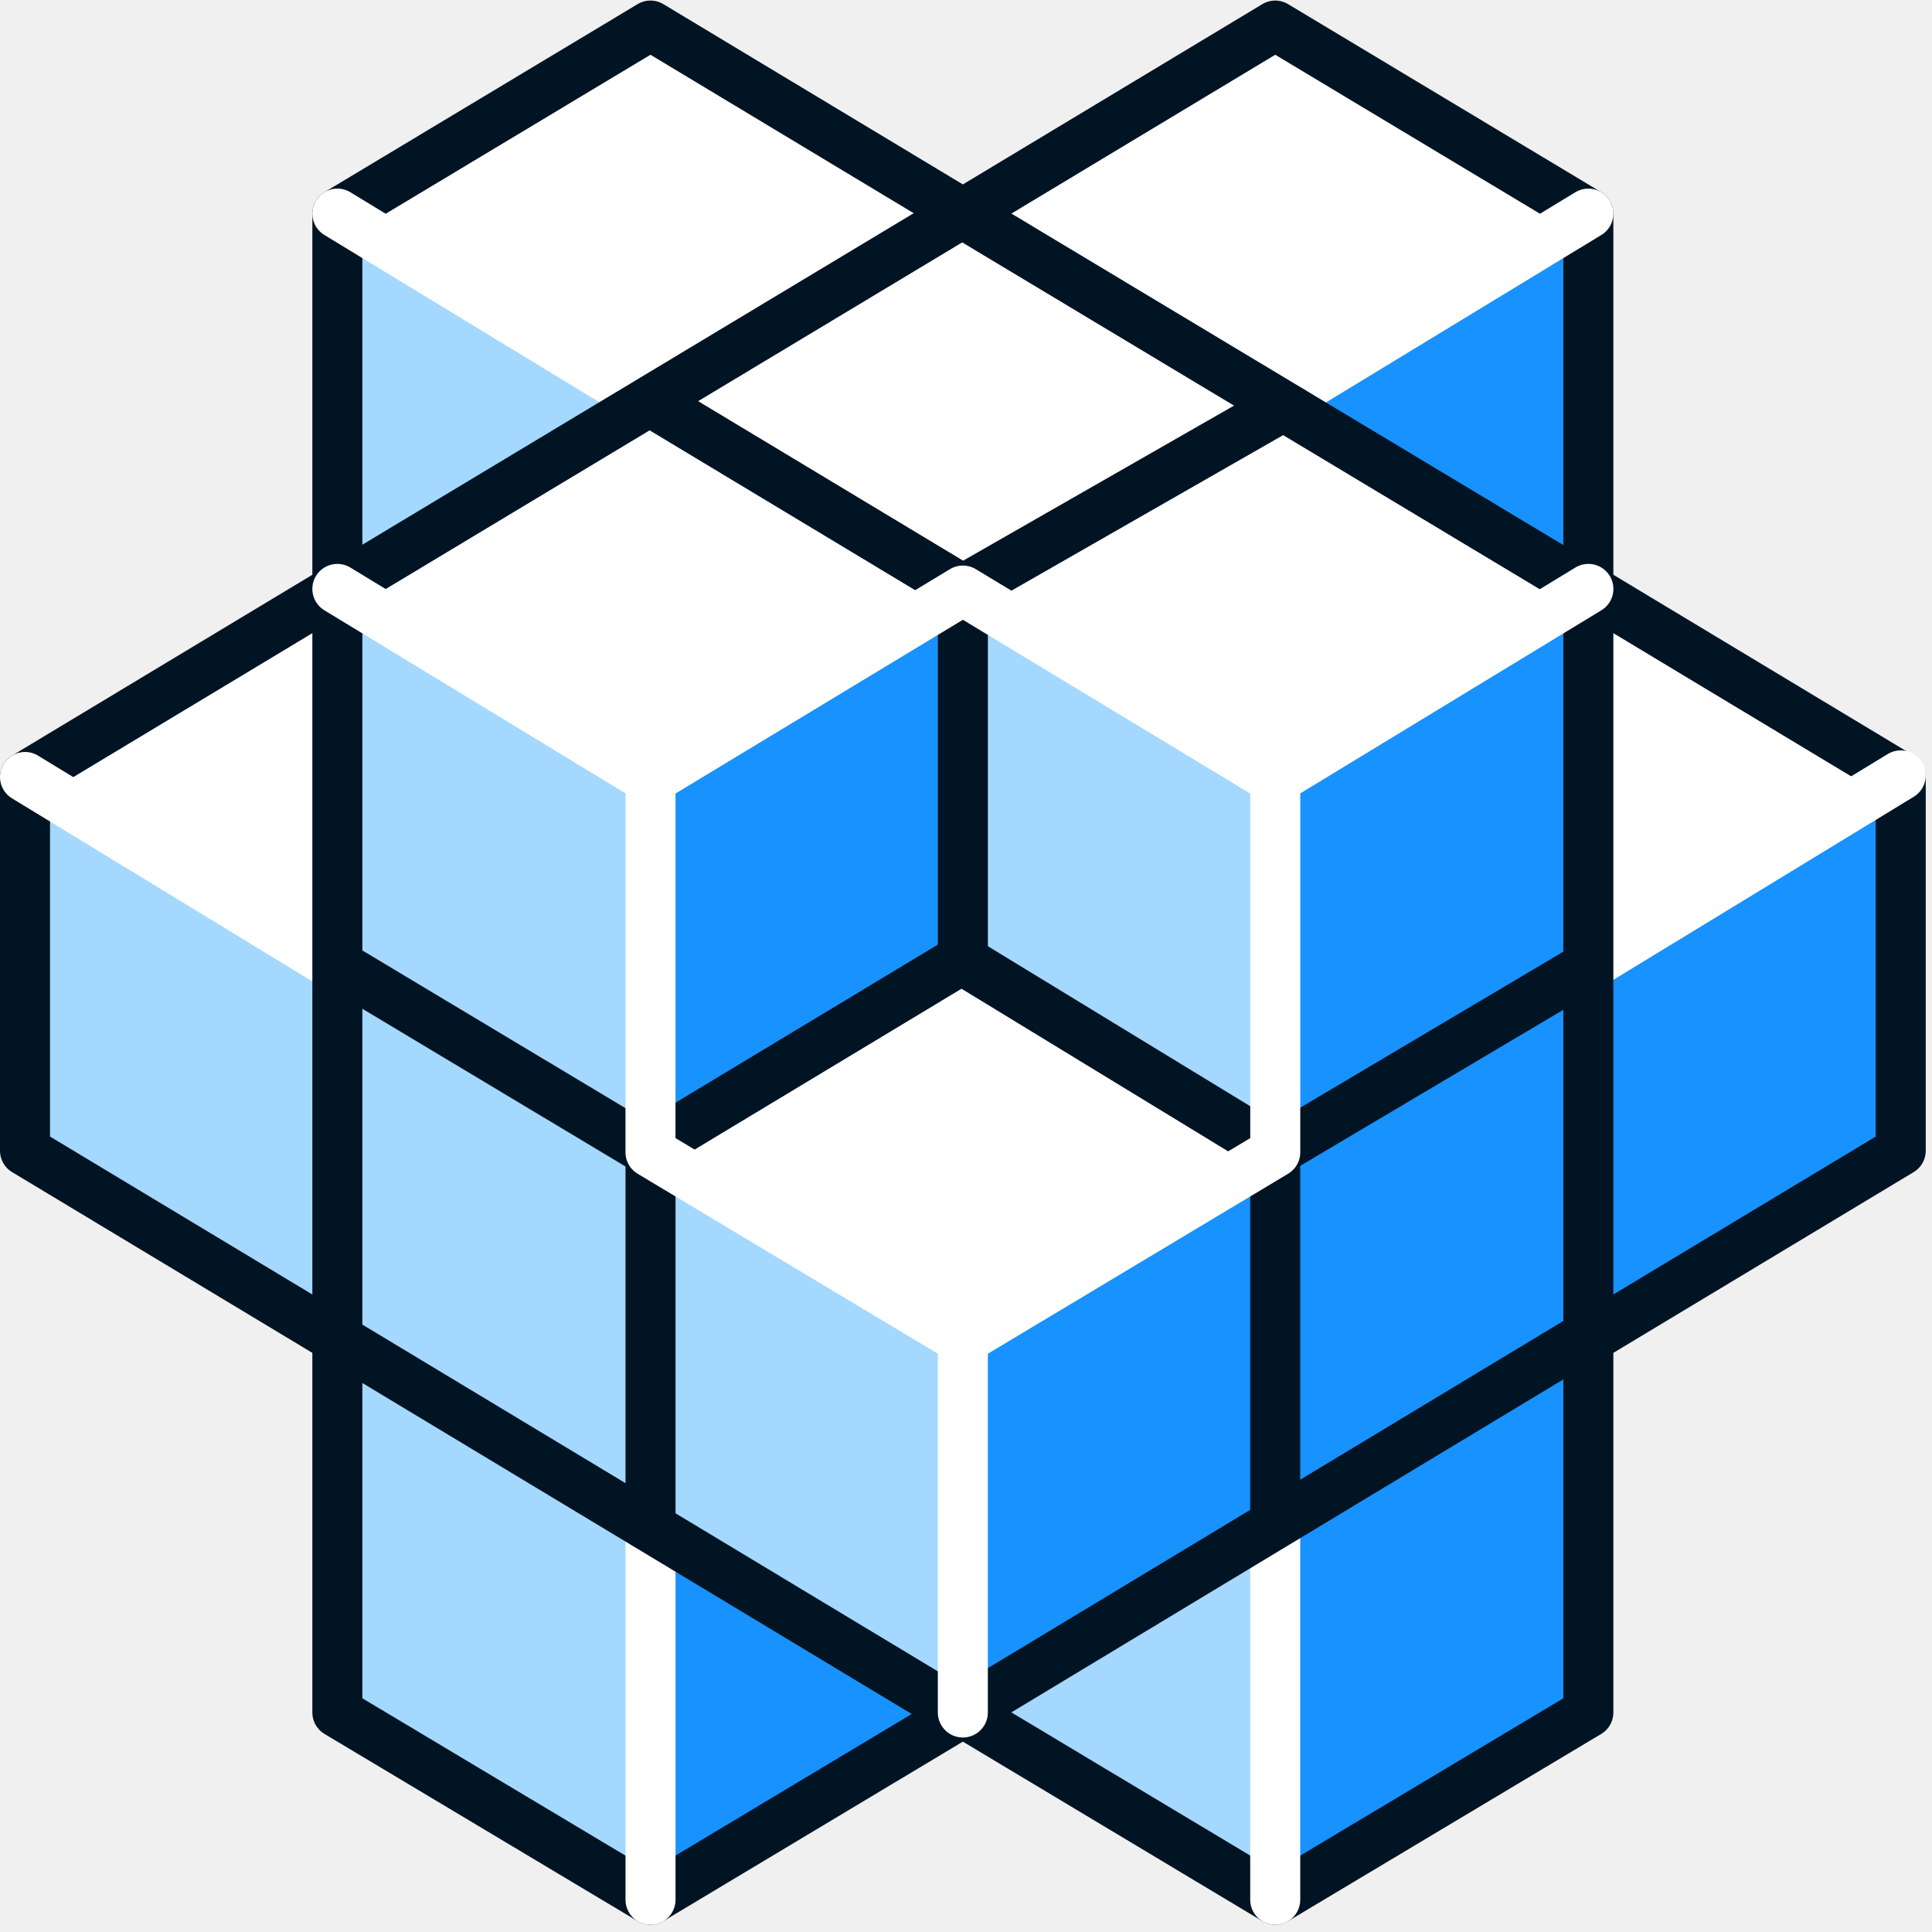
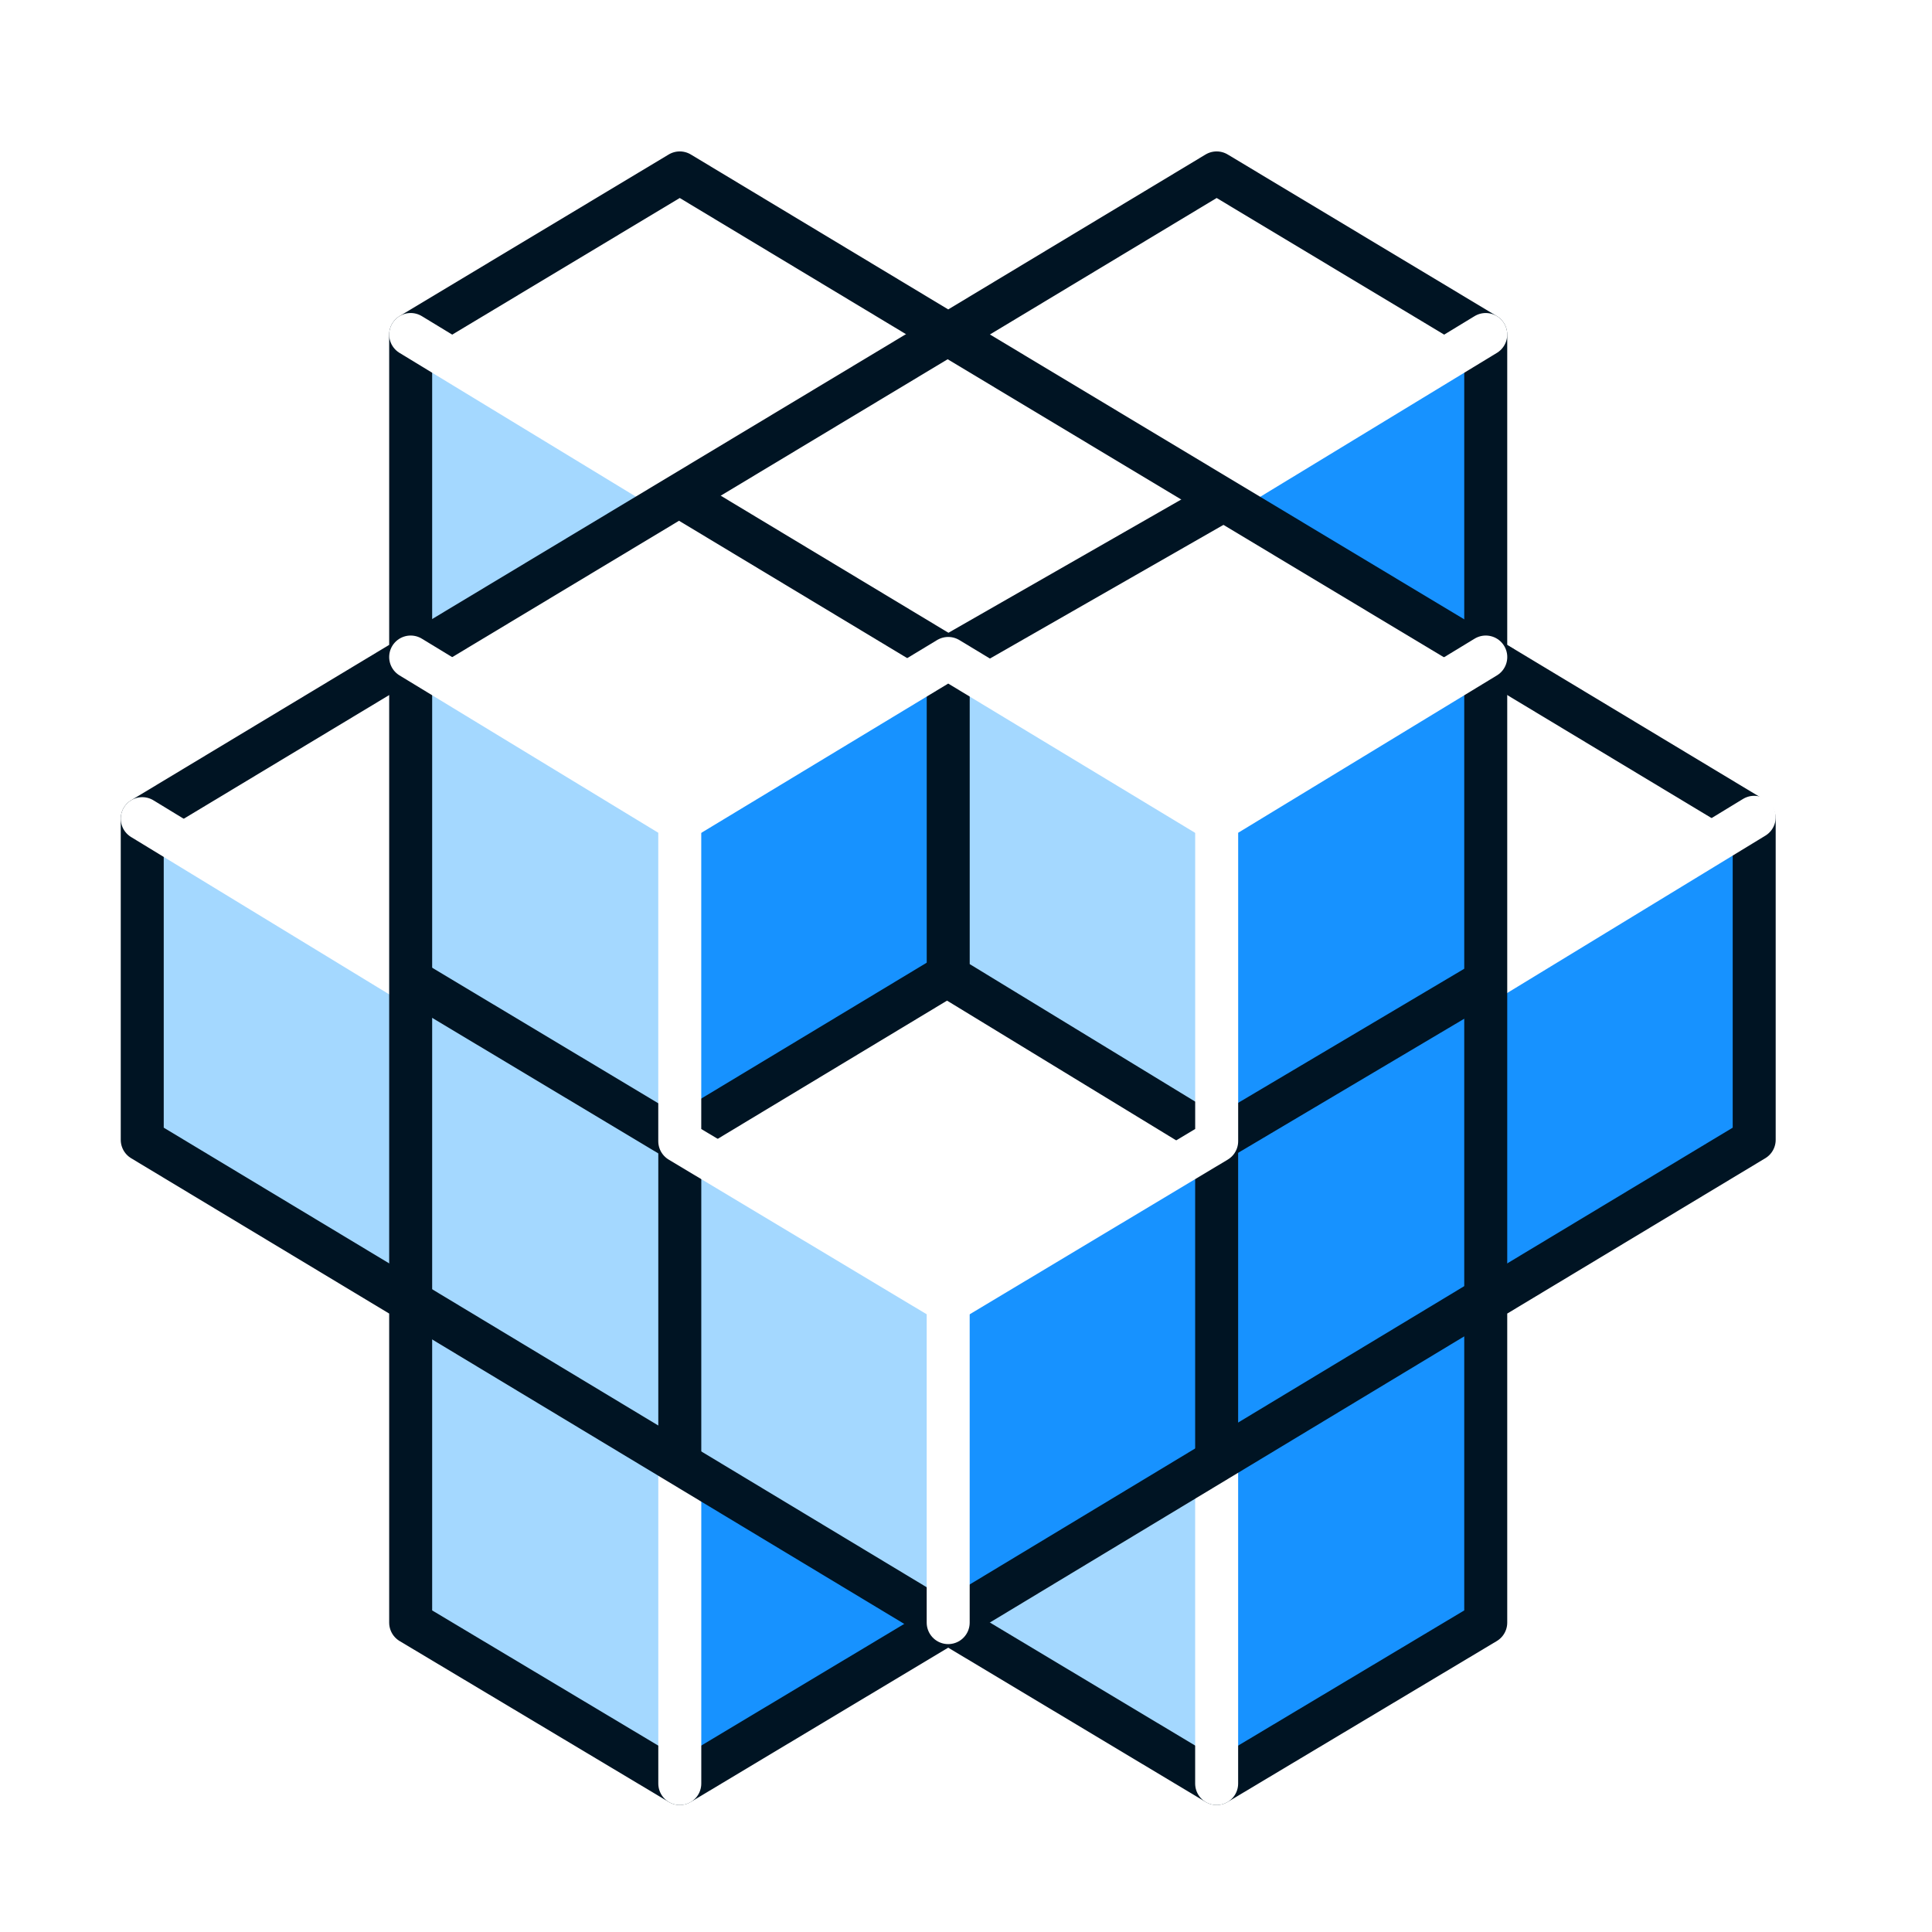
- <svg xmlns="http://www.w3.org/2000/svg" width="55" height="55" viewBox="0 0 55 55" fill="none">
-   <g clip-path="url(#clip0_3874_9033)">
-     <path d="M45.217 16.765L36.303 22.119L45.217 27.494L54.11 22.119L45.217 16.765Z" fill="white" />
-     <path d="M9.604 16.765L0.712 22.119L9.604 27.494L18.518 22.119L9.604 16.765Z" fill="white" />
-     <path d="M18.519 43.487V54.126L27.411 48.773V38.133L18.519 43.487Z" fill="#1792FF" />
-     <path d="M18.518 22.183V32.822L9.604 27.469V16.83L18.518 22.183Z" fill="#A4D8FF" />
-     <path d="M18.518 32.827V43.444L9.604 38.113V27.474L18.518 32.827Z" fill="#A4D8FF" />
-     <path d="M9.604 27.472V38.111L0.712 32.758V22.119L9.604 27.472Z" fill="#A4D8FF" />
-     <path d="M27.411 38.134V48.773L18.519 43.442V32.803L27.411 38.134Z" fill="#A4D8FF" />
-     <path d="M36.304 22.141V32.781L27.411 27.427V16.788L36.304 22.141Z" fill="#A4D8FF" />
-     <path d="M18.518 11.435V22.074L9.604 16.721V6.081L18.518 11.435Z" fill="#A4D8FF" />
-     <path d="M36.304 43.442V54.081L27.411 48.75V38.111L36.304 43.442Z" fill="#A4D8FF" />
-     <path d="M18.518 43.442V54.081L9.604 48.75V38.111L18.518 43.442Z" fill="#A4D8FF" />
-     <path d="M36.303 22.141V32.781L45.217 27.427V16.788L36.303 22.141Z" fill="#1792FF" />
-     <path d="M36.303 11.435V22.074L45.217 16.721V6.081L36.303 11.435Z" fill="#1792FF" />
-     <path d="M18.519 22.141V32.781L27.411 27.427V16.788L18.519 22.141Z" fill="#1792FF" />
-     <path d="M36.303 32.781V43.42L45.217 38.066V27.427L36.303 32.781Z" fill="#1792FF" />
-     <path d="M45.217 27.472V38.111L54.11 32.758V22.119L45.217 27.472Z" fill="#1792FF" />
-     <path d="M27.411 38.111V48.751L36.304 43.42V32.78L27.411 38.111Z" fill="#1792FF" />
-     <path d="M36.303 43.42V54.059L45.217 48.706V38.066L36.303 43.42Z" fill="#1792FF" />
-     <path d="M18.518 11.459L9.604 16.812L18.518 22.188L27.41 16.812L18.518 11.459Z" fill="white" />
-     <path d="M27.411 6.081L18.519 11.457L27.411 16.81L36.303 11.457L27.411 6.081Z" fill="white" />
-     <path d="M27.411 27.427L18.519 32.781L27.411 38.134L36.303 32.781L27.411 27.427Z" fill="white" />
-     <path d="M36.304 0.728L27.411 6.081L36.304 11.457L45.218 6.081L36.304 0.728Z" fill="white" />
-     <path d="M18.518 0.728L9.604 6.081L18.518 11.457L27.41 6.081L18.518 0.728Z" fill="white" />
-     <path d="M36.304 11.39L27.411 16.765L36.304 22.119L45.218 16.765L36.304 11.39Z" fill="white" />
-     <path d="M9.604 6.081V16.765L0.712 22.119V32.758L9.604 38.111V48.751L18.518 54.081L27.411 48.751L36.303 54.081L45.217 48.751V38.111L54.11 32.758V22.119L45.217 16.765V6.081L36.303 0.728L27.411 6.081L18.518 0.728L9.604 6.081Z" stroke="#001423" stroke-width="1.424" stroke-miterlimit="10" stroke-linejoin="round" />
-     <path d="M0.712 22.119L9.604 27.539" stroke="white" stroke-width="1.424" stroke-miterlimit="10" stroke-linecap="round" stroke-linejoin="round" />
-     <path d="M18.519 43.487V54.082" stroke="white" stroke-width="1.424" stroke-miterlimit="10" stroke-linecap="round" stroke-linejoin="round" />
-     <path d="M18.519 32.827V43.489" stroke="#001423" stroke-width="1.424" stroke-miterlimit="10" stroke-linejoin="round" />
-     <path d="M9.604 16.765V38.111" stroke="#001423" stroke-width="1.424" stroke-miterlimit="10" stroke-linejoin="round" />
-     <path d="M36.303 43.442V32.78" stroke="#001423" stroke-width="1.424" stroke-miterlimit="10" stroke-linejoin="round" />
-     <path d="M36.303 54.082V43.442" stroke="white" stroke-width="1.424" stroke-miterlimit="10" stroke-linecap="round" stroke-linejoin="round" />
-     <path d="M54.11 22.074L45.217 27.494" stroke="white" stroke-width="1.424" stroke-miterlimit="10" stroke-linecap="round" stroke-linejoin="round" />
-     <path d="M45.217 6.081L36.303 11.502" stroke="white" stroke-width="1.424" stroke-miterlimit="10" stroke-linecap="round" stroke-linejoin="round" />
-     <path d="M9.604 6.081L18.518 11.502" stroke="white" stroke-width="1.424" stroke-miterlimit="10" stroke-linecap="round" stroke-linejoin="round" />
-     <path d="M45.217 38.356V17.033" stroke="#001423" stroke-width="1.424" stroke-miterlimit="10" stroke-linejoin="round" />
-     <path d="M9.626 27.474L18.518 32.804" stroke="#001423" stroke-width="1.424" stroke-miterlimit="10" stroke-linejoin="round" />
-     <path d="M9.604 38.111L27.41 48.84" stroke="#001423" stroke-width="1.424" stroke-miterlimit="10" stroke-linejoin="round" />
-     <path d="M45.045 38.111L27.26 48.84" stroke="#001423" stroke-width="1.424" stroke-miterlimit="10" stroke-linejoin="round" />
-     <path d="M45.217 27.497L36.303 32.783" stroke="#001423" stroke-width="1.424" stroke-miterlimit="10" stroke-linejoin="round" />
-     <path d="M36.605 11.523L27.411 16.786" stroke="#001423" stroke-width="1.424" stroke-miterlimit="10" stroke-linejoin="round" />
-     <path d="M27.411 6.081L45.799 17.124" stroke="#001423" stroke-width="1.424" stroke-miterlimit="10" stroke-linejoin="round" />
-     <path d="M36.153 32.668L27.411 27.337V16.788L18.519 11.435" stroke="#001423" stroke-width="1.424" stroke-miterlimit="10" stroke-linejoin="round" />
-     <path d="M27.41 6.059L9.604 16.765" stroke="#001423" stroke-width="1.424" stroke-miterlimit="10" stroke-linejoin="round" />
-     <path d="M27.41 27.293L18.453 32.691" stroke="#001423" stroke-width="1.424" stroke-miterlimit="10" stroke-linejoin="round" />
-     <path d="M9.604 16.765L18.518 22.186V32.803L27.41 38.134V48.751" stroke="white" stroke-width="1.424" stroke-miterlimit="10" stroke-linecap="round" stroke-linejoin="round" />
-     <path d="M45.218 16.765L36.304 22.186V32.803L27.411 38.134" stroke="white" stroke-width="1.424" stroke-miterlimit="10" stroke-linecap="round" stroke-linejoin="round" />
-     <path d="M18.519 22.188L27.411 16.812L36.303 22.188" stroke="white" stroke-width="1.424" stroke-miterlimit="10" stroke-linecap="round" stroke-linejoin="round" />
+ <svg xmlns="http://www.w3.org/2000/svg" width="64" height="64" viewBox="0 0 64 64" fill="none">
+   <rect width="64" height="64" fill="white" />
+   <g clip-path="url(#clip0_3874_8991)">
+     <path d="M49.217 21.765L40.303 27.119L49.217 32.494L58.11 27.119L49.217 21.765Z" fill="white" />
+     <path d="M13.604 21.765L4.712 27.119L13.604 32.494L22.518 27.119L13.604 21.765Z" fill="white" />
+     <path d="M22.519 48.487V59.126L31.411 53.773V43.133L22.519 48.487Z" fill="#1792FF" />
+     <path d="M22.518 27.183V37.822L13.604 32.469V21.83L22.518 27.183Z" fill="#A4D8FF" />
+     <path d="M22.518 37.827V48.444L13.604 43.113V32.474L22.518 37.827Z" fill="#A4D8FF" />
+     <path d="M13.604 32.472V43.111L4.712 37.758V27.119L13.604 32.472Z" fill="#A4D8FF" />
+     <path d="M31.411 43.134V53.773L22.519 48.442V37.803L31.411 43.134Z" fill="#A4D8FF" />
+     <path d="M40.304 27.141V37.781L31.411 32.427V21.788L40.304 27.141Z" fill="#A4D8FF" />
+     <path d="M22.518 16.435V27.074L13.604 21.721V11.081L22.518 16.435Z" fill="#A4D8FF" />
+     <path d="M40.304 48.442V59.081L31.411 53.75V43.111L40.304 48.442Z" fill="#A4D8FF" />
+     <path d="M22.518 48.442V59.081L13.604 53.75V43.111L22.518 48.442Z" fill="#A4D8FF" />
+     <path d="M40.303 27.141V37.781L49.217 32.427V21.788L40.303 27.141Z" fill="#1792FF" />
+     <path d="M40.303 16.435V27.074L49.217 21.721V11.081L40.303 16.435Z" fill="#1792FF" />
+     <path d="M22.519 27.141V37.781L31.411 32.427V21.788L22.519 27.141Z" fill="#1792FF" />
+     <path d="M40.303 37.781V48.42L49.217 43.066V32.427L40.303 37.781Z" fill="#1792FF" />
+     <path d="M49.217 32.472V43.111L58.11 37.758V27.119L49.217 32.472Z" fill="#1792FF" />
+     <path d="M31.411 43.111V53.751L40.304 48.42V37.78L31.411 43.111Z" fill="#1792FF" />
+     <path d="M40.303 48.42V59.059L49.217 53.706V43.066L40.303 48.42Z" fill="#1792FF" />
+     <path d="M22.518 16.459L13.604 21.812L22.518 27.188L31.41 21.812L22.518 16.459Z" fill="white" />
+     <path d="M31.411 11.081L22.519 16.457L31.411 21.81L40.303 16.457L31.411 11.081Z" fill="white" />
+     <path d="M31.411 32.427L22.519 37.781L31.411 43.134L40.303 37.781L31.411 32.427Z" fill="white" />
+     <path d="M40.304 5.728L31.411 11.081L40.304 16.457L49.218 11.081L40.304 5.728Z" fill="white" />
+     <path d="M22.518 5.728L13.604 11.081L22.518 16.457L31.41 11.081L22.518 5.728Z" fill="white" />
+     <path d="M40.304 16.39L31.411 21.765L40.304 27.119L49.218 21.765L40.304 16.39Z" fill="white" />
+     <path d="M13.604 11.081V21.765L4.712 27.119V37.758L13.604 43.111V53.751L22.518 59.081L31.411 53.751L40.303 59.081L49.217 53.751V43.111L58.11 37.758V27.119L49.217 21.765V11.081L40.303 5.728L31.411 11.081L22.518 5.728L13.604 11.081Z" stroke="#001423" stroke-width="1.424" stroke-miterlimit="10" stroke-linejoin="round" />
+     <path d="M4.712 27.119L13.604 32.539" stroke="white" stroke-width="1.424" stroke-miterlimit="10" stroke-linecap="round" stroke-linejoin="round" />
+     <path d="M22.519 48.487V59.082" stroke="white" stroke-width="1.424" stroke-miterlimit="10" stroke-linecap="round" stroke-linejoin="round" />
+     <path d="M22.519 37.827V48.489" stroke="#001423" stroke-width="1.424" stroke-miterlimit="10" stroke-linejoin="round" />
+     <path d="M13.604 21.765V43.111" stroke="#001423" stroke-width="1.424" stroke-miterlimit="10" stroke-linejoin="round" />
+     <path d="M40.303 48.442V37.78" stroke="#001423" stroke-width="1.424" stroke-miterlimit="10" stroke-linejoin="round" />
+     <path d="M40.303 59.082V48.442" stroke="white" stroke-width="1.424" stroke-miterlimit="10" stroke-linecap="round" stroke-linejoin="round" />
+     <path d="M58.11 27.074L49.217 32.494" stroke="white" stroke-width="1.424" stroke-miterlimit="10" stroke-linecap="round" stroke-linejoin="round" />
+     <path d="M49.217 11.081L40.303 16.502" stroke="white" stroke-width="1.424" stroke-miterlimit="10" stroke-linecap="round" stroke-linejoin="round" />
+     <path d="M13.604 11.081L22.518 16.502" stroke="white" stroke-width="1.424" stroke-miterlimit="10" stroke-linecap="round" stroke-linejoin="round" />
+     <path d="M49.217 43.356V22.033" stroke="#001423" stroke-width="1.424" stroke-miterlimit="10" stroke-linejoin="round" />
+     <path d="M13.626 32.474L22.518 37.804" stroke="#001423" stroke-width="1.424" stroke-miterlimit="10" stroke-linejoin="round" />
+     <path d="M13.604 43.111L31.41 53.84" stroke="#001423" stroke-width="1.424" stroke-miterlimit="10" stroke-linejoin="round" />
+     <path d="M49.045 43.111L31.26 53.84" stroke="#001423" stroke-width="1.424" stroke-miterlimit="10" stroke-linejoin="round" />
+     <path d="M49.217 32.497L40.303 37.783" stroke="#001423" stroke-width="1.424" stroke-miterlimit="10" stroke-linejoin="round" />
+     <path d="M40.605 16.523L31.411 21.786" stroke="#001423" stroke-width="1.424" stroke-miterlimit="10" stroke-linejoin="round" />
+     <path d="M31.411 11.081L49.799 22.124" stroke="#001423" stroke-width="1.424" stroke-miterlimit="10" stroke-linejoin="round" />
+     <path d="M40.153 37.668L31.411 32.337V21.788L22.519 16.435" stroke="#001423" stroke-width="1.424" stroke-miterlimit="10" stroke-linejoin="round" />
+     <path d="M31.41 11.059L13.604 21.765" stroke="#001423" stroke-width="1.424" stroke-miterlimit="10" stroke-linejoin="round" />
+     <path d="M31.41 32.293L22.453 37.691" stroke="#001423" stroke-width="1.424" stroke-miterlimit="10" stroke-linejoin="round" />
+     <path d="M13.604 21.765L22.518 27.186V37.803L31.41 43.134V53.751" stroke="white" stroke-width="1.424" stroke-miterlimit="10" stroke-linecap="round" stroke-linejoin="round" />
+     <path d="M49.218 21.765L40.304 27.186V37.803L31.411 43.134" stroke="white" stroke-width="1.424" stroke-miterlimit="10" stroke-linecap="round" stroke-linejoin="round" />
+     <path d="M22.519 27.188L31.411 21.812L40.303 27.188" stroke="white" stroke-width="1.424" stroke-miterlimit="10" stroke-linecap="round" stroke-linejoin="round" />
  </g>
  <defs>
-     <clipPath id="clip0_3874_9033">
-       <rect width="55" height="54.822" fill="white" transform="translate(0 0.0162354)" />
+     <clipPath id="clip0_3874_8991">
+       <rect width="55" height="54.822" fill="white" transform="translate(4 5.01624)" />
    </clipPath>
  </defs>
</svg>
